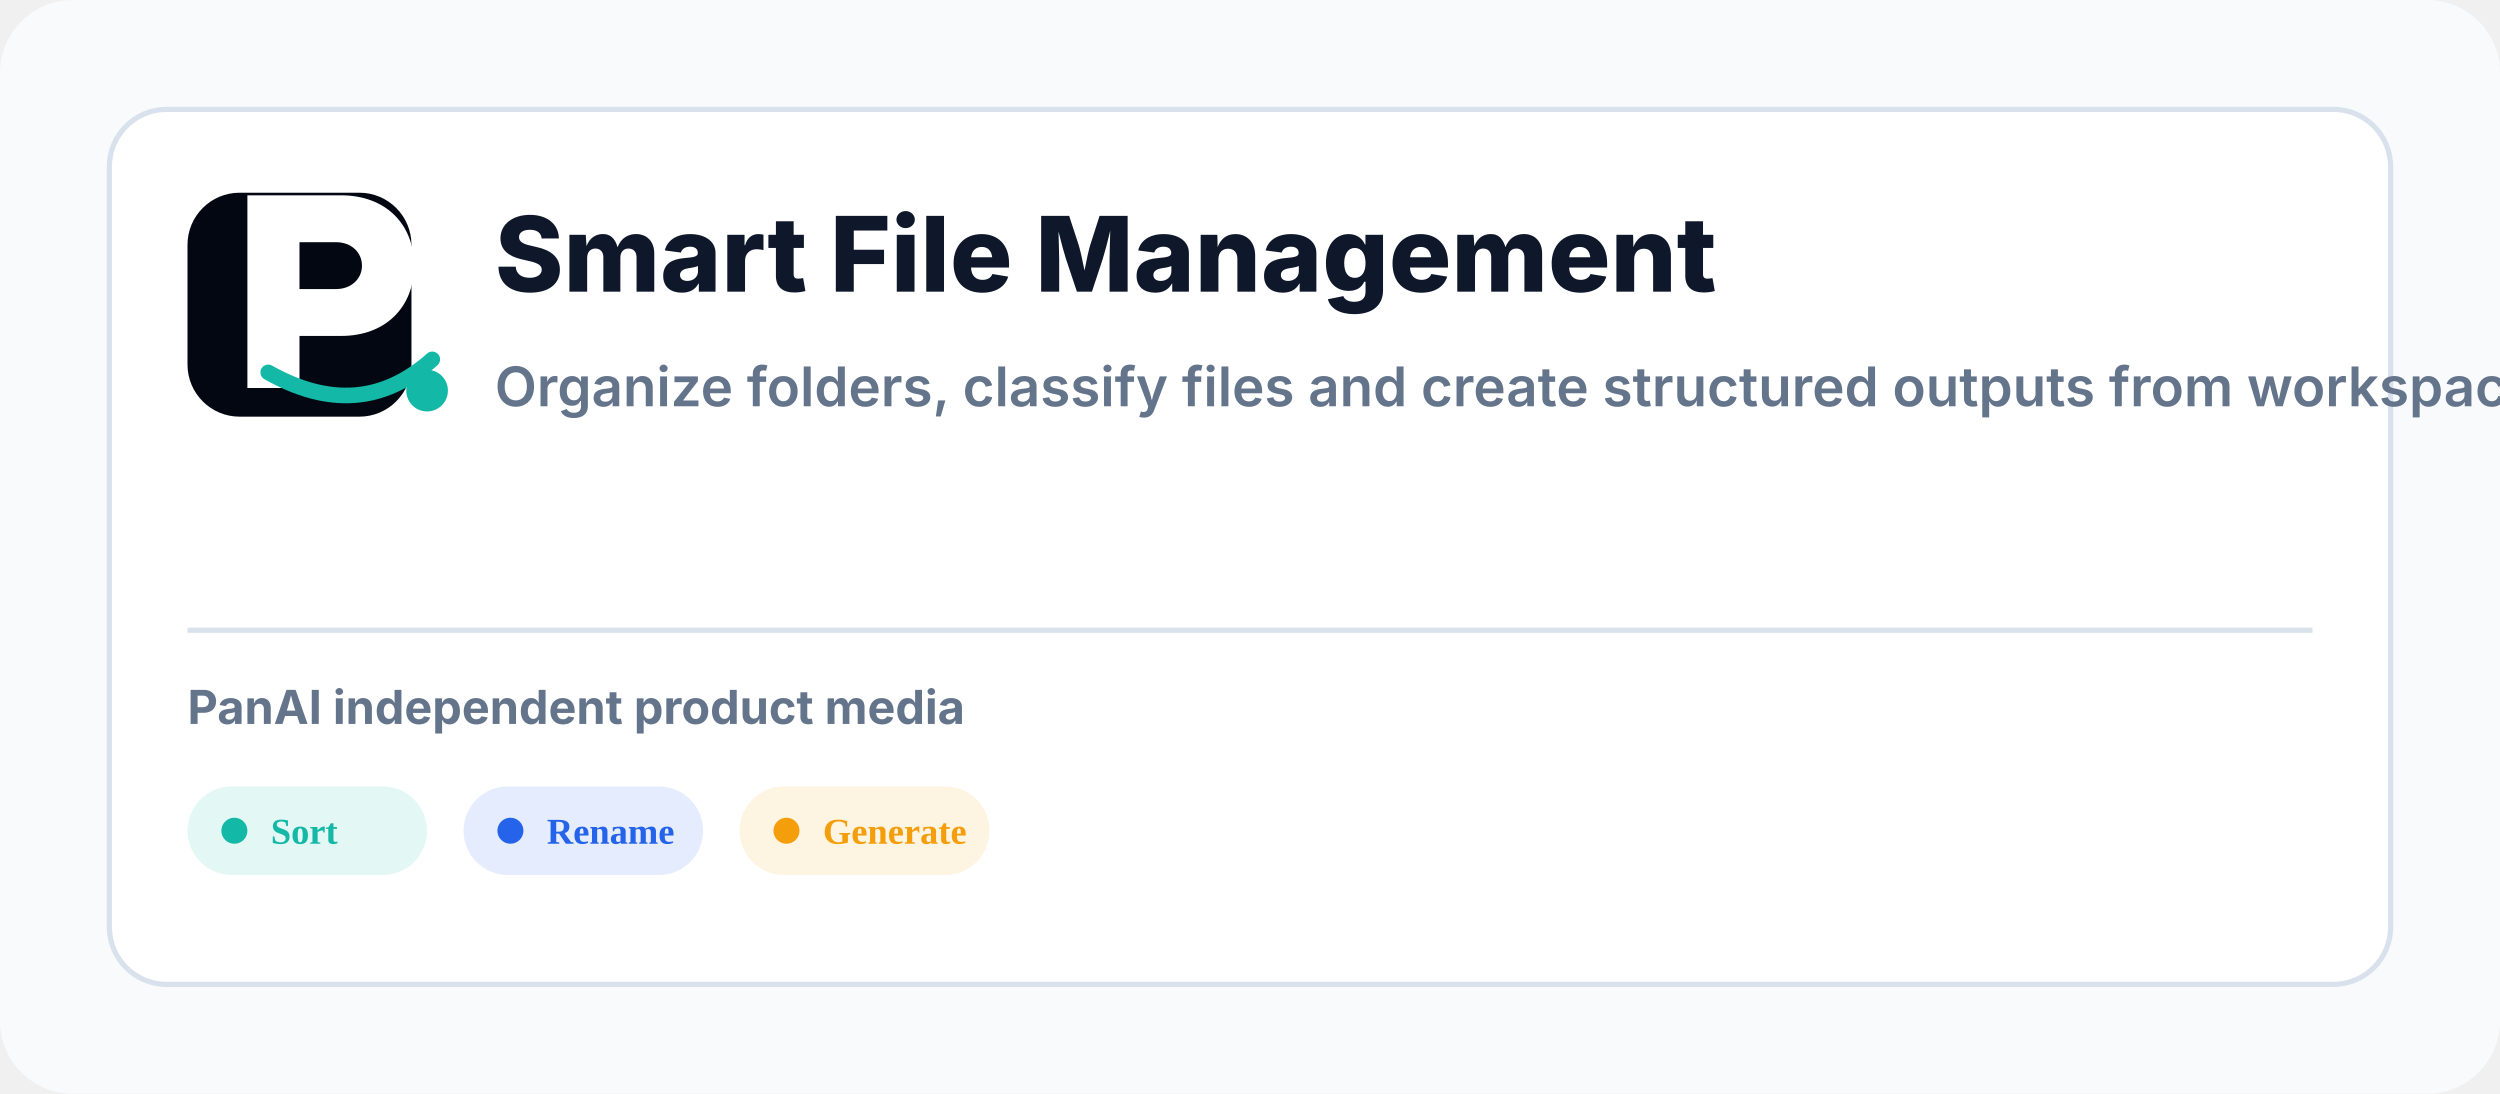
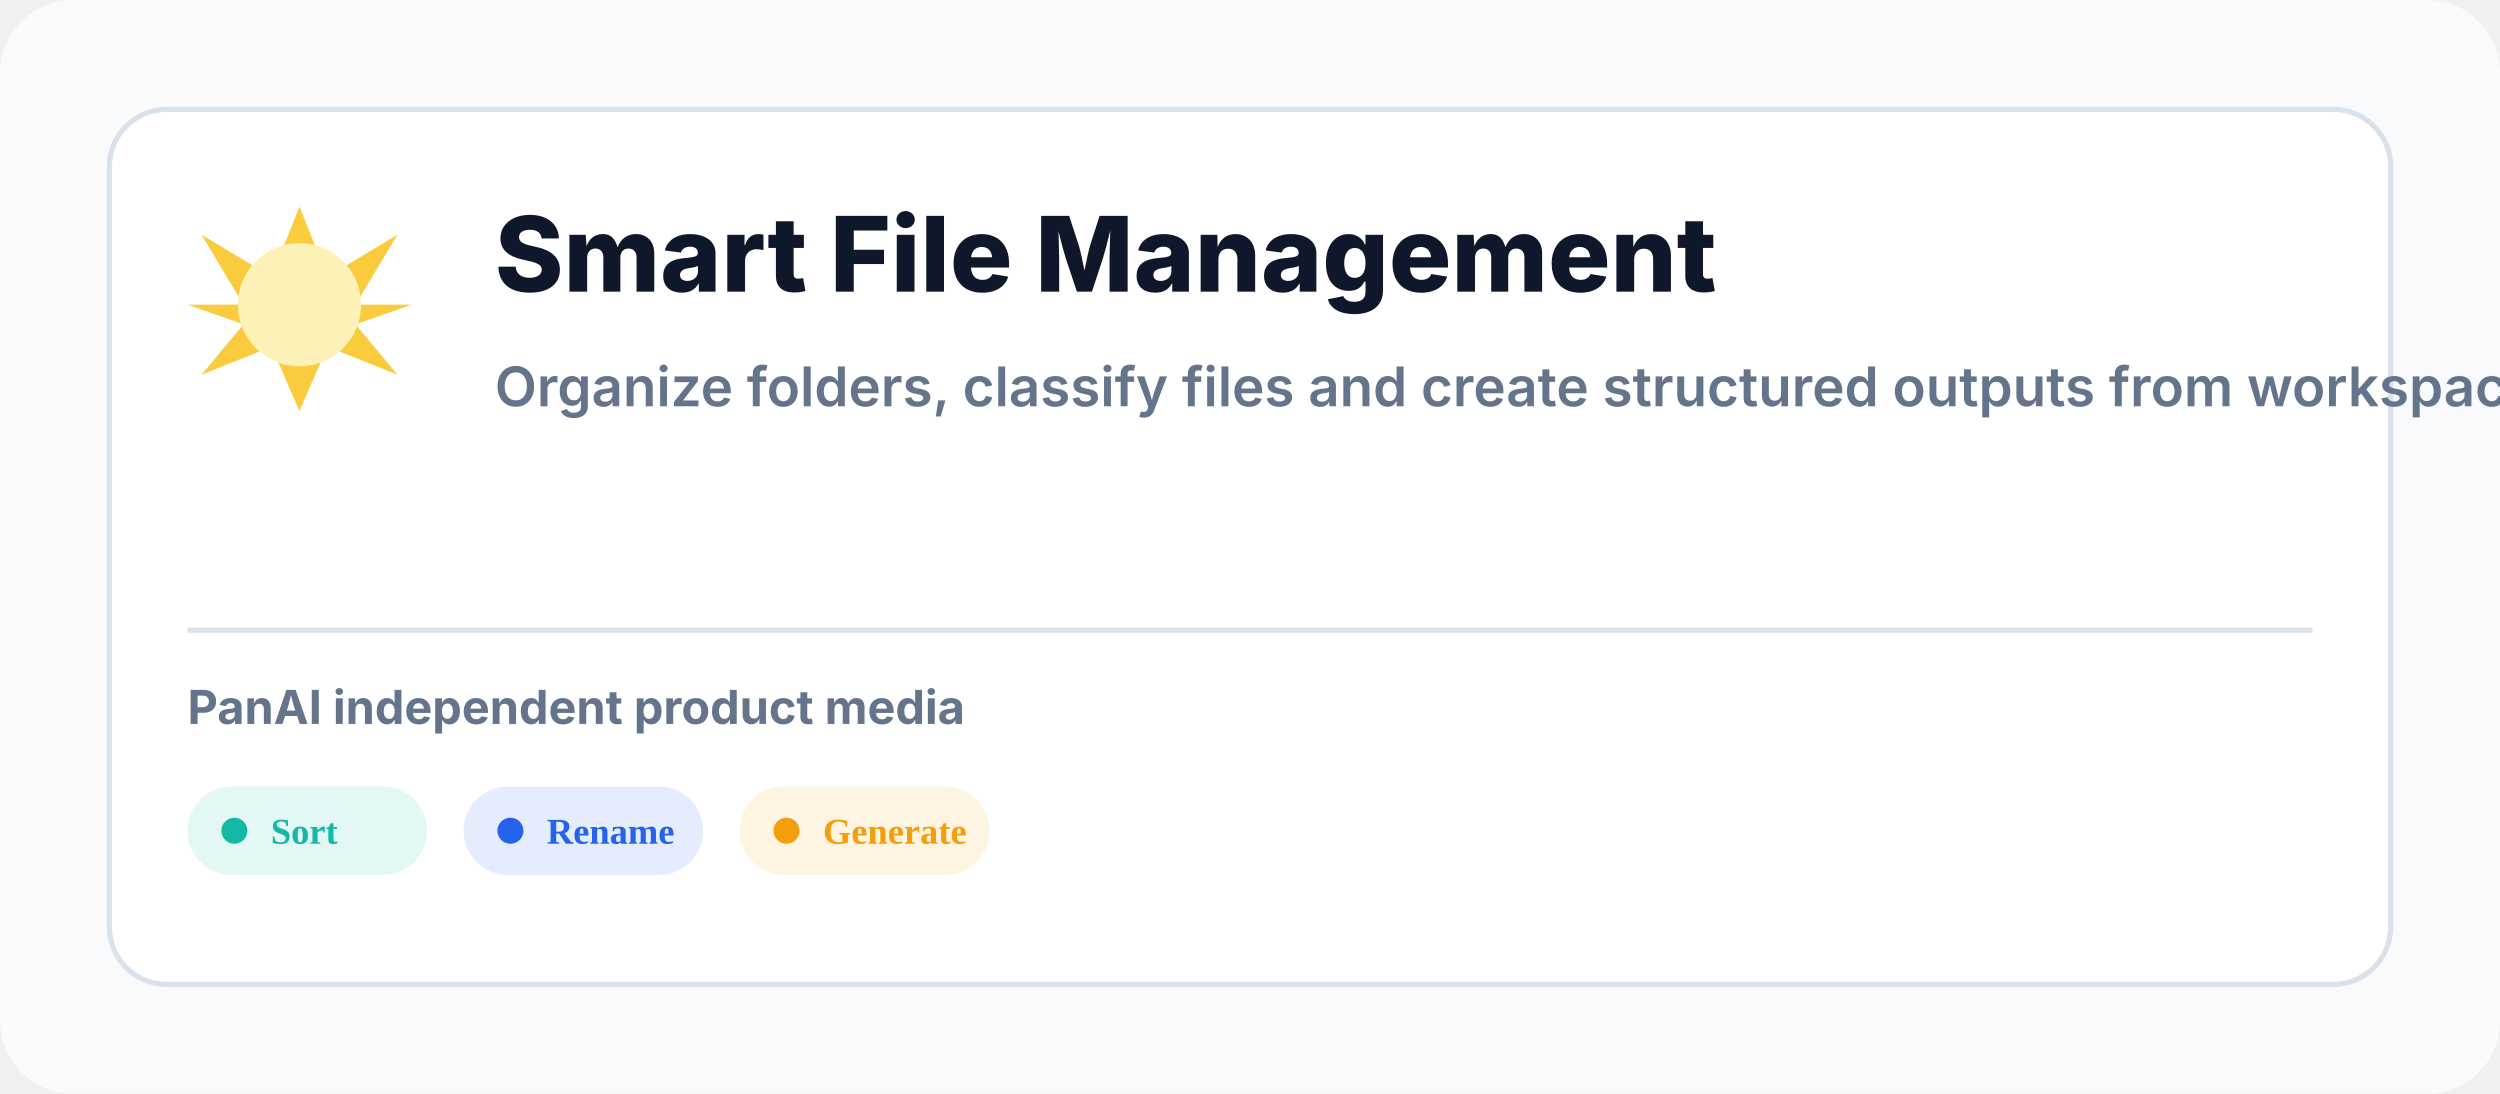
<svg xmlns="http://www.w3.org/2000/svg" width="960" height="420" viewBox="0 0 960 420" role="img" aria-label="Smart File Management">
  <rect width="960" height="420" rx="28" fill="#f8fafc" />
  <rect x="42" y="42" width="876" height="336" rx="22" fill="#ffffff" stroke="#d9e2ec" stroke-width="2" />
-   <rect x="72" y="74" width="86" height="86" rx="20" fill="#030712" />
-   <path d="M95 129h36c17 0 28-11 28-27s-11-27-28-27H95v74h20v-20Zm20-18V93h14c6 0 10 4 10 9s-4 9-10 9h-14Z" fill="#ffffff" />
-   <path d="M103 143c23 13 44 12 63-5" fill="none" stroke="#14b8a6" stroke-width="6" stroke-linecap="round" />
-   <circle cx="164" cy="150" r="8" fill="#14b8a6" />
+   <g transform="translate(72 74) scale(1.075)">
+     <path d="M40 5L50 30L75 15L60 40L80 40L60 47L75 65L50 55L40 78L30 55L5 65L20 47L0 40L20 40L5 15L30 30Z" fill="#FACC3D" />
+     <circle cx="40" cy="40" r="22" fill="#FEF1B7" />
+   </g>
  <text x="190" y="112" font-family="Inter, ui-sans-serif, system-ui, -apple-system, BlinkMacSystemFont, Segoe UI, sans-serif" font-size="40" font-weight="800" fill="#0f172a">Smart File Management</text>
  <text x="190" y="156" font-family="Inter, ui-sans-serif, system-ui, -apple-system, BlinkMacSystemFont, Segoe UI, sans-serif" font-size="21" font-weight="600" fill="#64748b">Organize folders, classify files and create structured outputs from workspace context.</text>
  <line x1="72" y1="242" x2="888" y2="242" stroke="#d9e2ec" stroke-width="2" />
  <text x="72" y="278" font-family="Inter, ui-sans-serif, system-ui, -apple-system, BlinkMacSystemFont, Segoe UI, sans-serif" font-size="18" font-weight="700" fill="#64748b">PanAI independent product media</text>
  <rect x="72" y="302" width="92" height="34" rx="17" fill="#14b8a6" fill-opacity="0.12" />
  <circle cx="90" cy="319" r="5" fill="#14b8a6" />
  <text x="104" y="324" font-size="14" font-weight="700" fill="#14b8a6">Sort</text>
  <rect x="178" y="302" width="92" height="34" rx="17" fill="#2563eb" fill-opacity="0.12" />
  <circle cx="196" cy="319" r="5" fill="#2563eb" />
  <text x="210" y="324" font-size="14" font-weight="700" fill="#2563eb">Rename</text>
  <rect x="284" y="302" width="96" height="34" rx="17" fill="#f59e0b" fill-opacity="0.12" />
  <circle cx="302" cy="319" r="5" fill="#f59e0b" />
  <text x="316" y="324" font-size="14" font-weight="700" fill="#f59e0b">Generate</text>
</svg>
